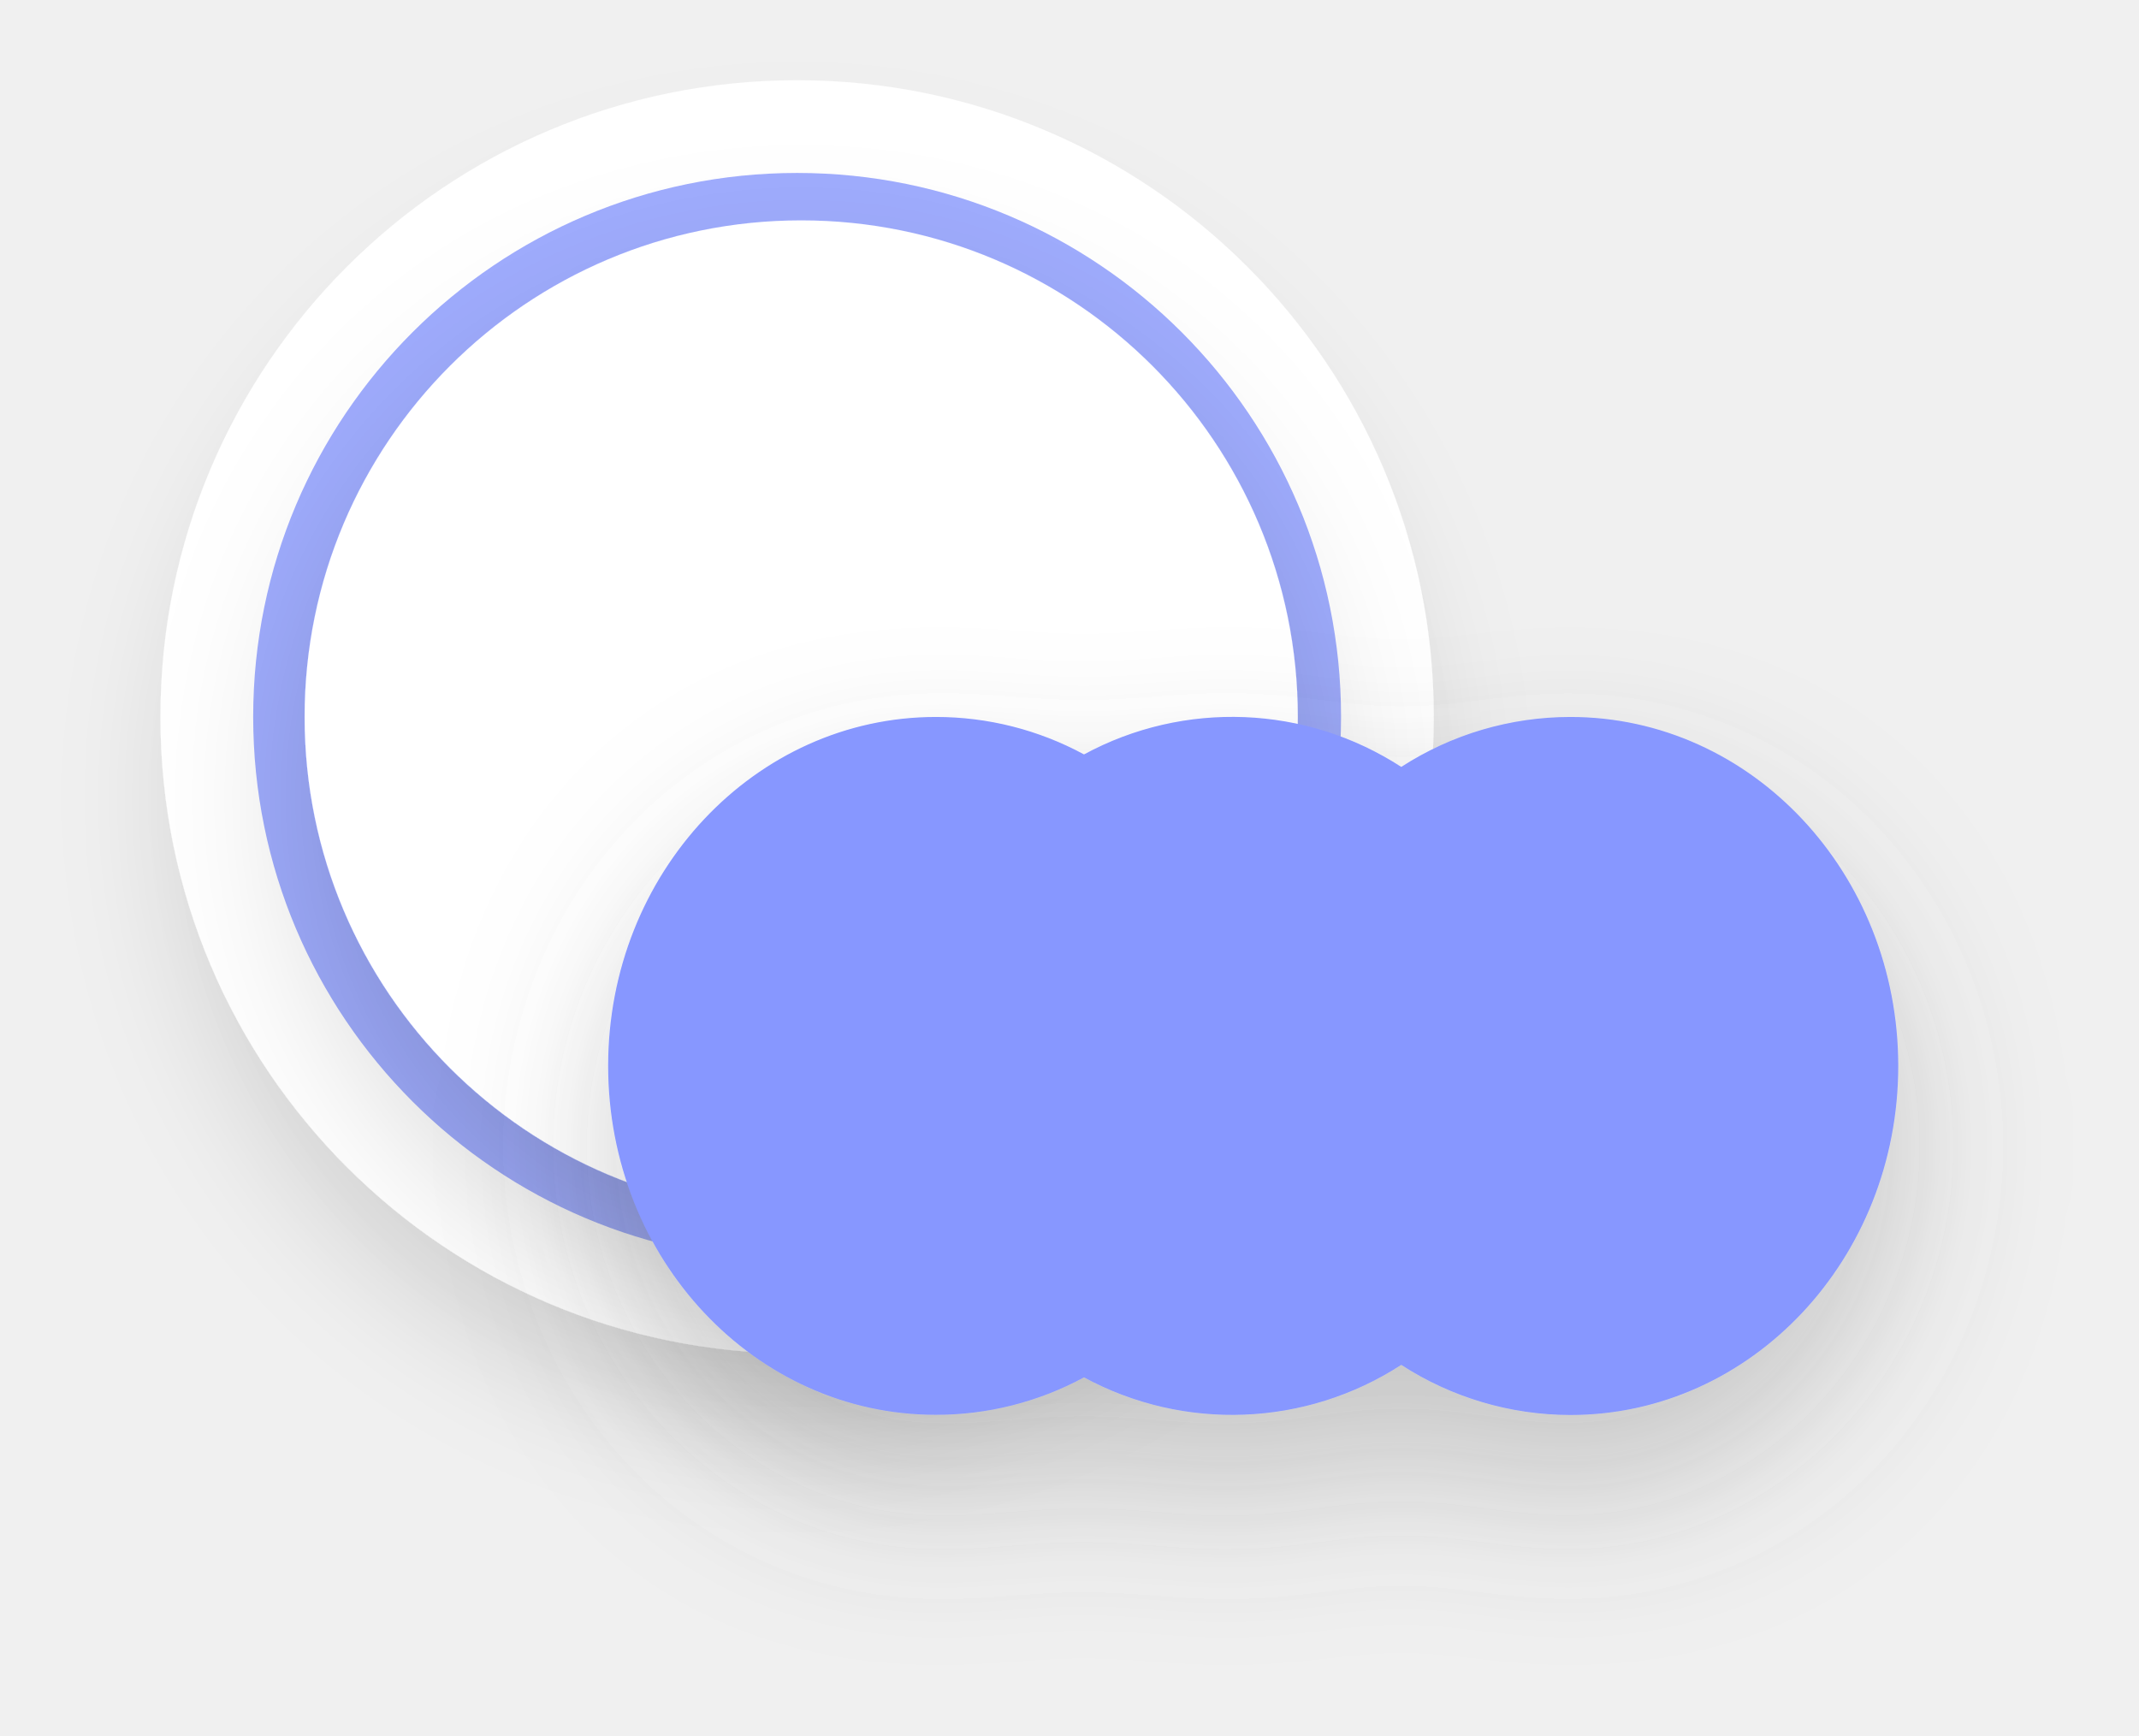
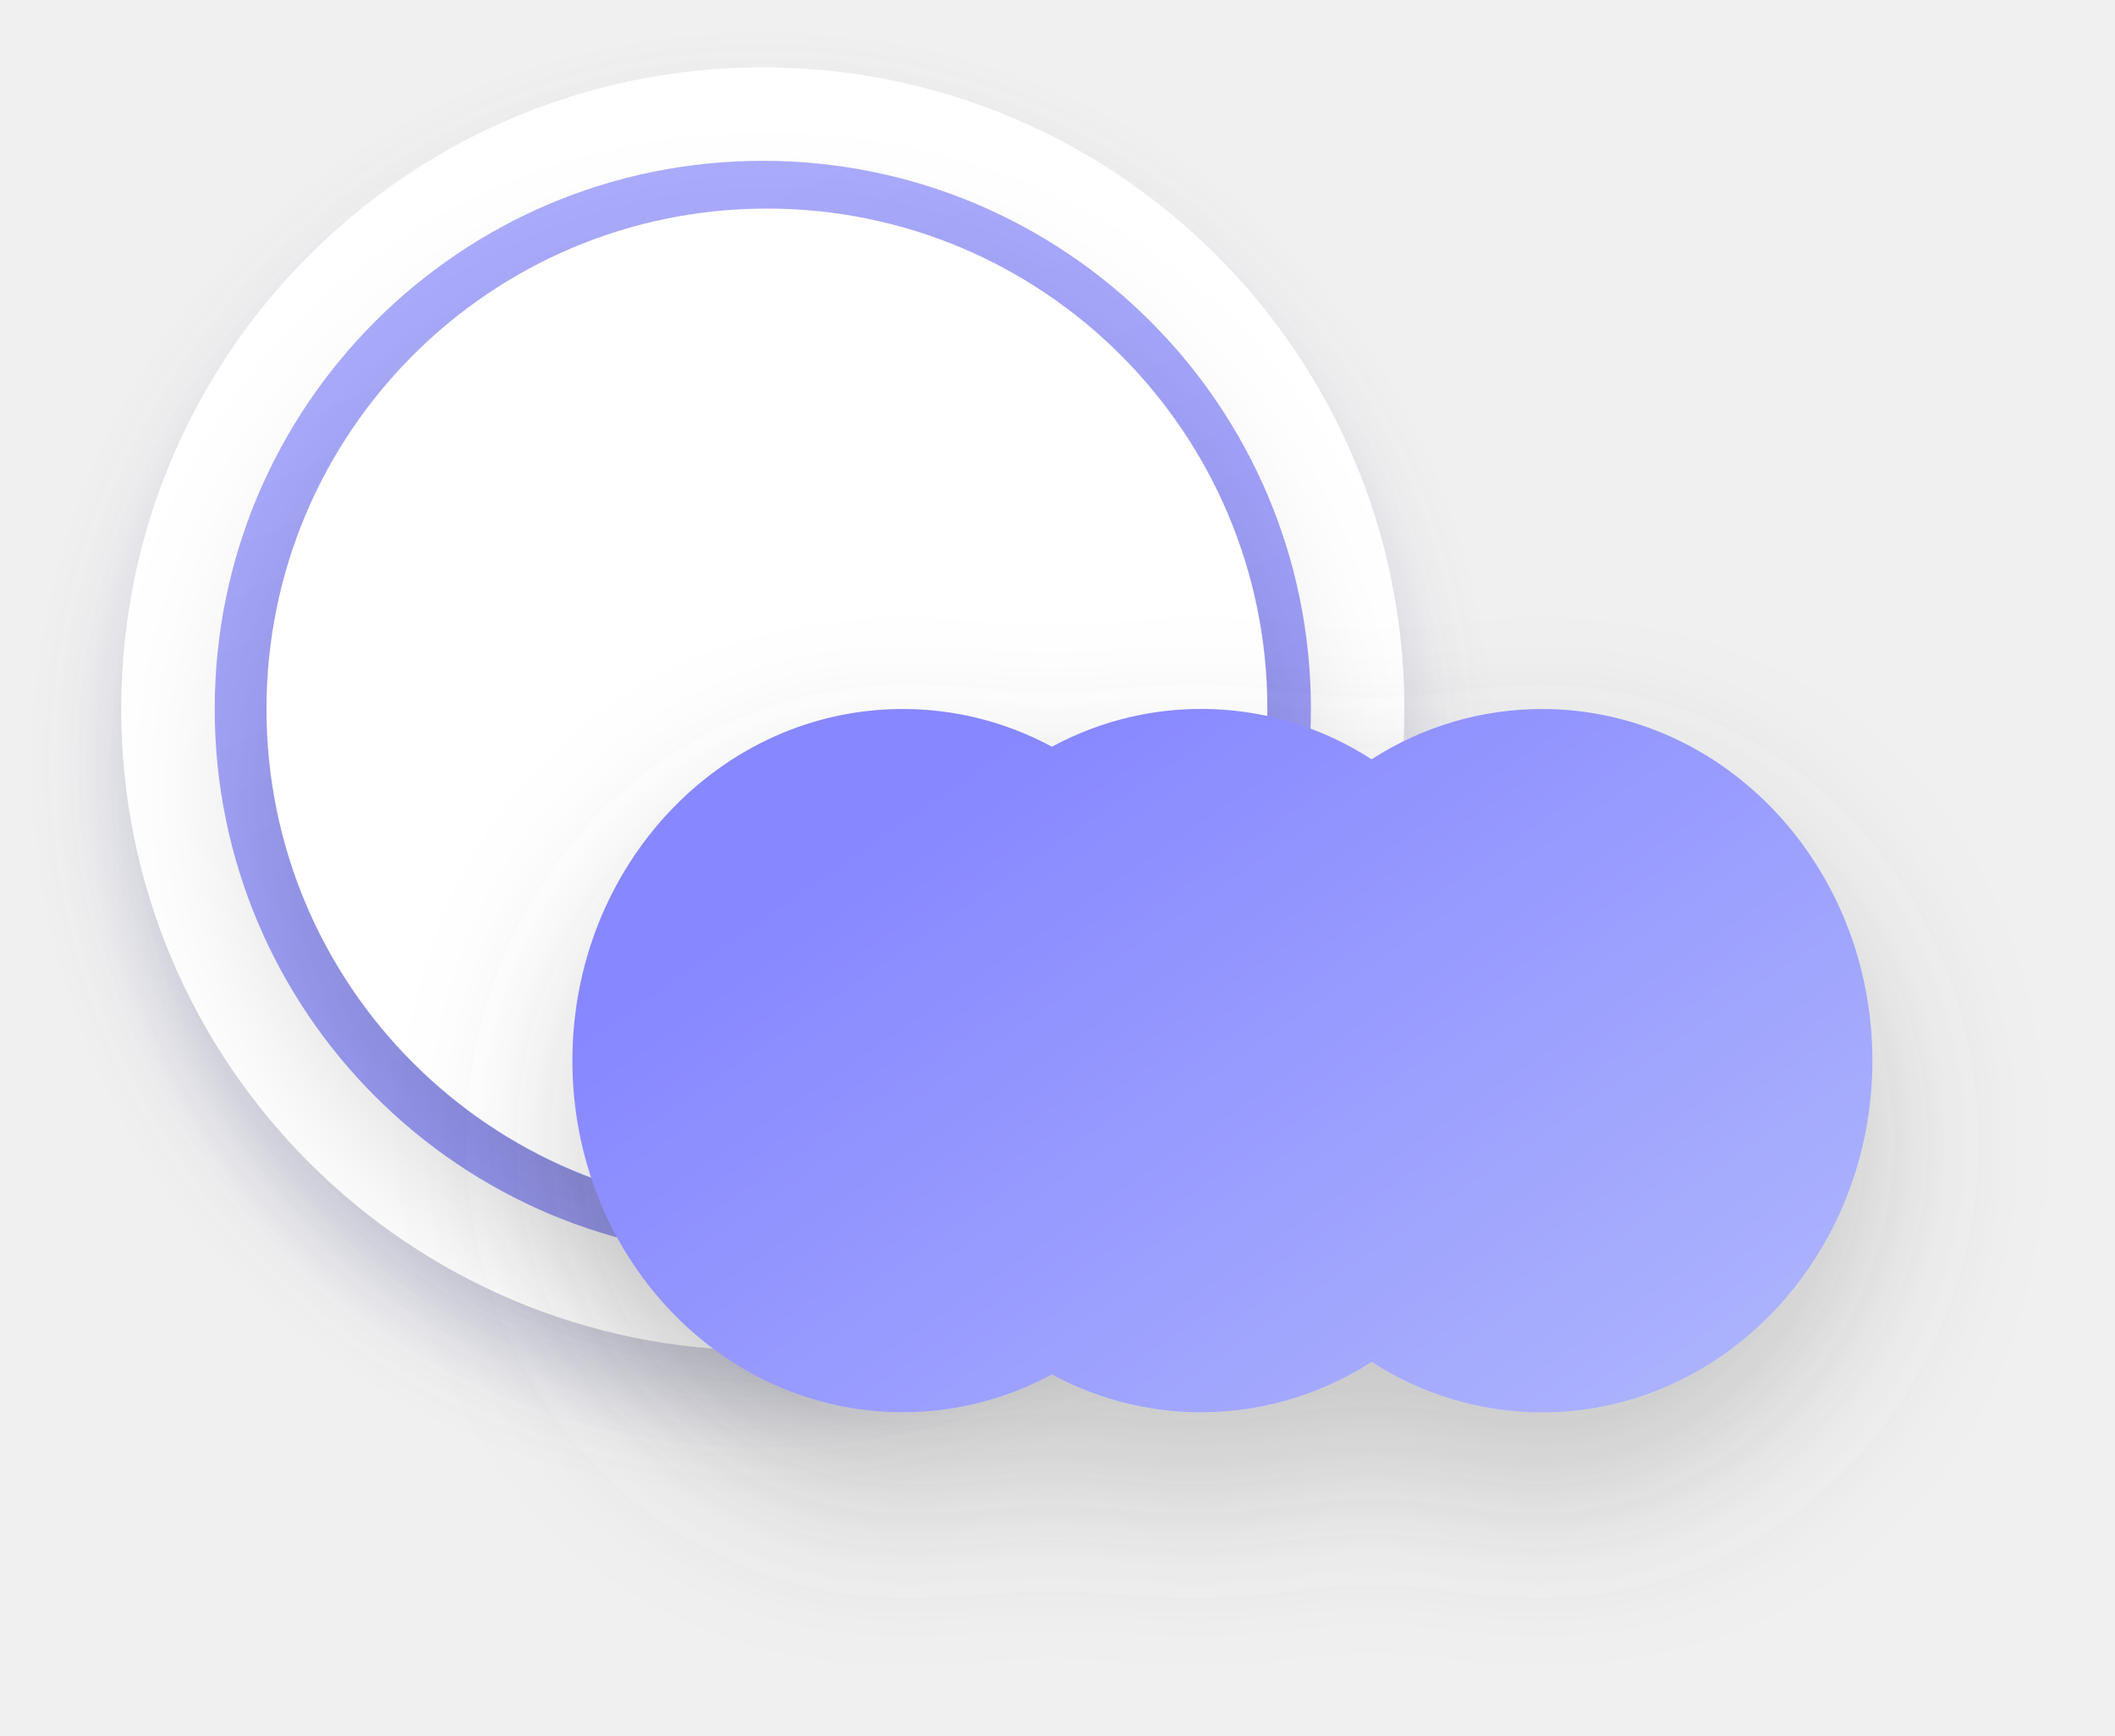
- <svg xmlns="http://www.w3.org/2000/svg" width="79.979" height="64.902" viewBox="0 0 79.979 64.902">
+ <svg xmlns="http://www.w3.org/2000/svg" width="78.479" height="64.402" viewBox="0 0 78.479 64.402">
  <defs>
-     <filter id="합치기_1" x="0" y="0" width="59.611" height="59.611" filterUnits="userSpaceOnUse">
-       <feOffset dy="3" input="SourceAlpha" />
-       <feGaussianBlur stdDeviation="2" result="blur" />
-       <feFlood flood-opacity="0.09" />
+     <filter id="합치기_1" x="0" y="0" width="56.611" height="56.611" filterUnits="userSpaceOnUse">
+       <feOffset dy="2" input="SourceAlpha" />
+       <feGaussianBlur stdDeviation="1.5" result="blur" />
+       <feFlood flood-color="#7a7aa8" flood-opacity="0.322" />
      <feComposite operator="in" in2="blur" />
      <feComposite in="SourceGraphic" />
    </filter>
-     <filter id="타원_104" x="2.387" y="2.237" width="55.136" height="55.136" filterUnits="userSpaceOnUse">
+     <linearGradient id="linear-gradient" x1="0.195" y1="0.157" x2="0.572" y2="0.969" gradientUnits="objectBoundingBox">
+       <stop offset="0" stop-color="#9b9bfd" />
+       <stop offset="1" stop-color="#8585f8" />
+     </linearGradient>
+     <filter id="타원_104" x="0.887" y="1.737" width="55.136" height="55.136" filterUnits="userSpaceOnUse">
      <feOffset dy="3" input="SourceAlpha" />
      <feGaussianBlur stdDeviation="3" result="blur-2" />
      <feFlood flood-opacity="0.161" />
      <feComposite operator="in" in2="blur-2" />
      <feComposite in="SourceGraphic" />
    </filter>
-     <filter id="합치기_9" x="13.74" y="20.805" width="66.239" height="44.096" filterUnits="userSpaceOnUse">
+     <linearGradient id="linear-gradient-2" x1="0.212" y1="0.19" x2="1.24" y2="1" gradientUnits="objectBoundingBox">
+       <stop offset="0" stop-color="#8787ff" />
+       <stop offset="1" stop-color="#b7c0fc" />
+     </linearGradient>
+     <filter id="합치기_9" x="12.24" y="20.305" width="66.239" height="44.096" filterUnits="userSpaceOnUse">
      <feOffset dy="3" input="SourceAlpha" />
      <feGaussianBlur stdDeviation="3" result="blur-3" />
      <feFlood flood-color="#5f5f5f" flood-opacity="0.271" />
      <feComposite operator="in" in2="blur-3" />
      <feComposite in="SourceGraphic" />
    </filter>
  </defs>
-   <g id="그룹_2517" data-name="그룹 2517" transform="translate(-318.021 -44.722)">
+   <g id="그룹_2310" data-name="그룹 2310" transform="translate(-319.521 -45.222)">
    <g id="그룹_1765" data-name="그룹 1765" transform="translate(324.021 47.722)">
      <g id="그룹_636" data-name="그룹 636" transform="translate(0 0)">
-         <g transform="matrix(1, 0, 0, 1, -6, -3)" filter="url(#합치기_1)">
-           <path id="합치기_1-2" data-name="합치기 1" d="M23.805,0A23.805,23.805,0,1,1,0,23.805,23.805,23.805,0,0,1,23.805,0Z" transform="translate(6 3)" fill="#fff" />
+         <g transform="matrix(1, 0, 0, 1, -4.5, -2.5)" filter="url(#합치기_1)">
+           <path id="합치기_1-2" data-name="합치기 1" d="M23.805,0A23.805,23.805,0,1,1,0,23.805,23.805,23.805,0,0,1,23.805,0Z" transform="translate(4.5 2.5)" fill="#fff" />
        </g>
-         <path id="합치기_8" data-name="합치기 8" d="M20.338,0A20.338,20.338,0,1,1,0,20.338,20.338,20.338,0,0,1,20.338,0Z" transform="translate(3.467 3.467)" fill="#8d9cfe" opacity="0.84" />
+         <path id="합치기_8" data-name="합치기 8" d="M20.338,0A20.338,20.338,0,1,1,0,20.338,20.338,20.338,0,0,1,20.338,0Z" transform="translate(3.467 3.467)" opacity="0.84" fill="url(#linear-gradient)" />
      </g>
-       <g transform="matrix(1, 0, 0, 1, -6, -3)" filter="url(#타원_104)">
-         <ellipse id="타원_104-2" data-name="타원 104" cx="18.568" cy="18.568" rx="18.568" ry="18.568" transform="translate(11.39 8.24)" fill="#fff" />
+       <g transform="matrix(1, 0, 0, 1, -4.5, -2.5)" filter="url(#타원_104)">
+         <ellipse id="타원_104-2" data-name="타원 104" cx="18.568" cy="18.568" rx="18.568" ry="18.568" transform="translate(9.89 7.74)" fill="#fff" />
      </g>
    </g>
-     <g transform="matrix(1, 0, 0, 1, 318.02, 44.72)" filter="url(#합치기_9)">
-       <path id="합치기_9-2" data-name="합치기 9" d="M29.655,24.226a11.629,11.629,0,0,1-11.862.467,11.609,11.609,0,0,1-5.536,1.4C5.488,26.1,0,20.255,0,13.048S5.488,0,12.257,0a11.609,11.609,0,0,1,5.536,1.4,11.629,11.629,0,0,1,11.862.467A11.652,11.652,0,0,1,35.981,0c6.77,0,12.257,5.842,12.257,13.048S42.751,26.1,35.981,26.1A11.651,11.651,0,0,1,29.655,24.226Z" transform="translate(22.74 26.81)" fill="#8797ff" />
+     <g transform="matrix(1, 0, 0, 1, 319.52, 45.22)" filter="url(#합치기_9)">
+       <path id="합치기_9-2" data-name="합치기 9" d="M29.655,24.226a11.629,11.629,0,0,1-11.862.467,11.609,11.609,0,0,1-5.536,1.4C5.488,26.1,0,20.255,0,13.048S5.488,0,12.257,0a11.609,11.609,0,0,1,5.536,1.4,11.629,11.629,0,0,1,11.862.467A11.652,11.652,0,0,1,35.981,0c6.77,0,12.257,5.842,12.257,13.048S42.751,26.1,35.981,26.1A11.651,11.651,0,0,1,29.655,24.226Z" transform="translate(21.24 26.31)" fill="url(#linear-gradient-2)" />
    </g>
  </g>
</svg>
